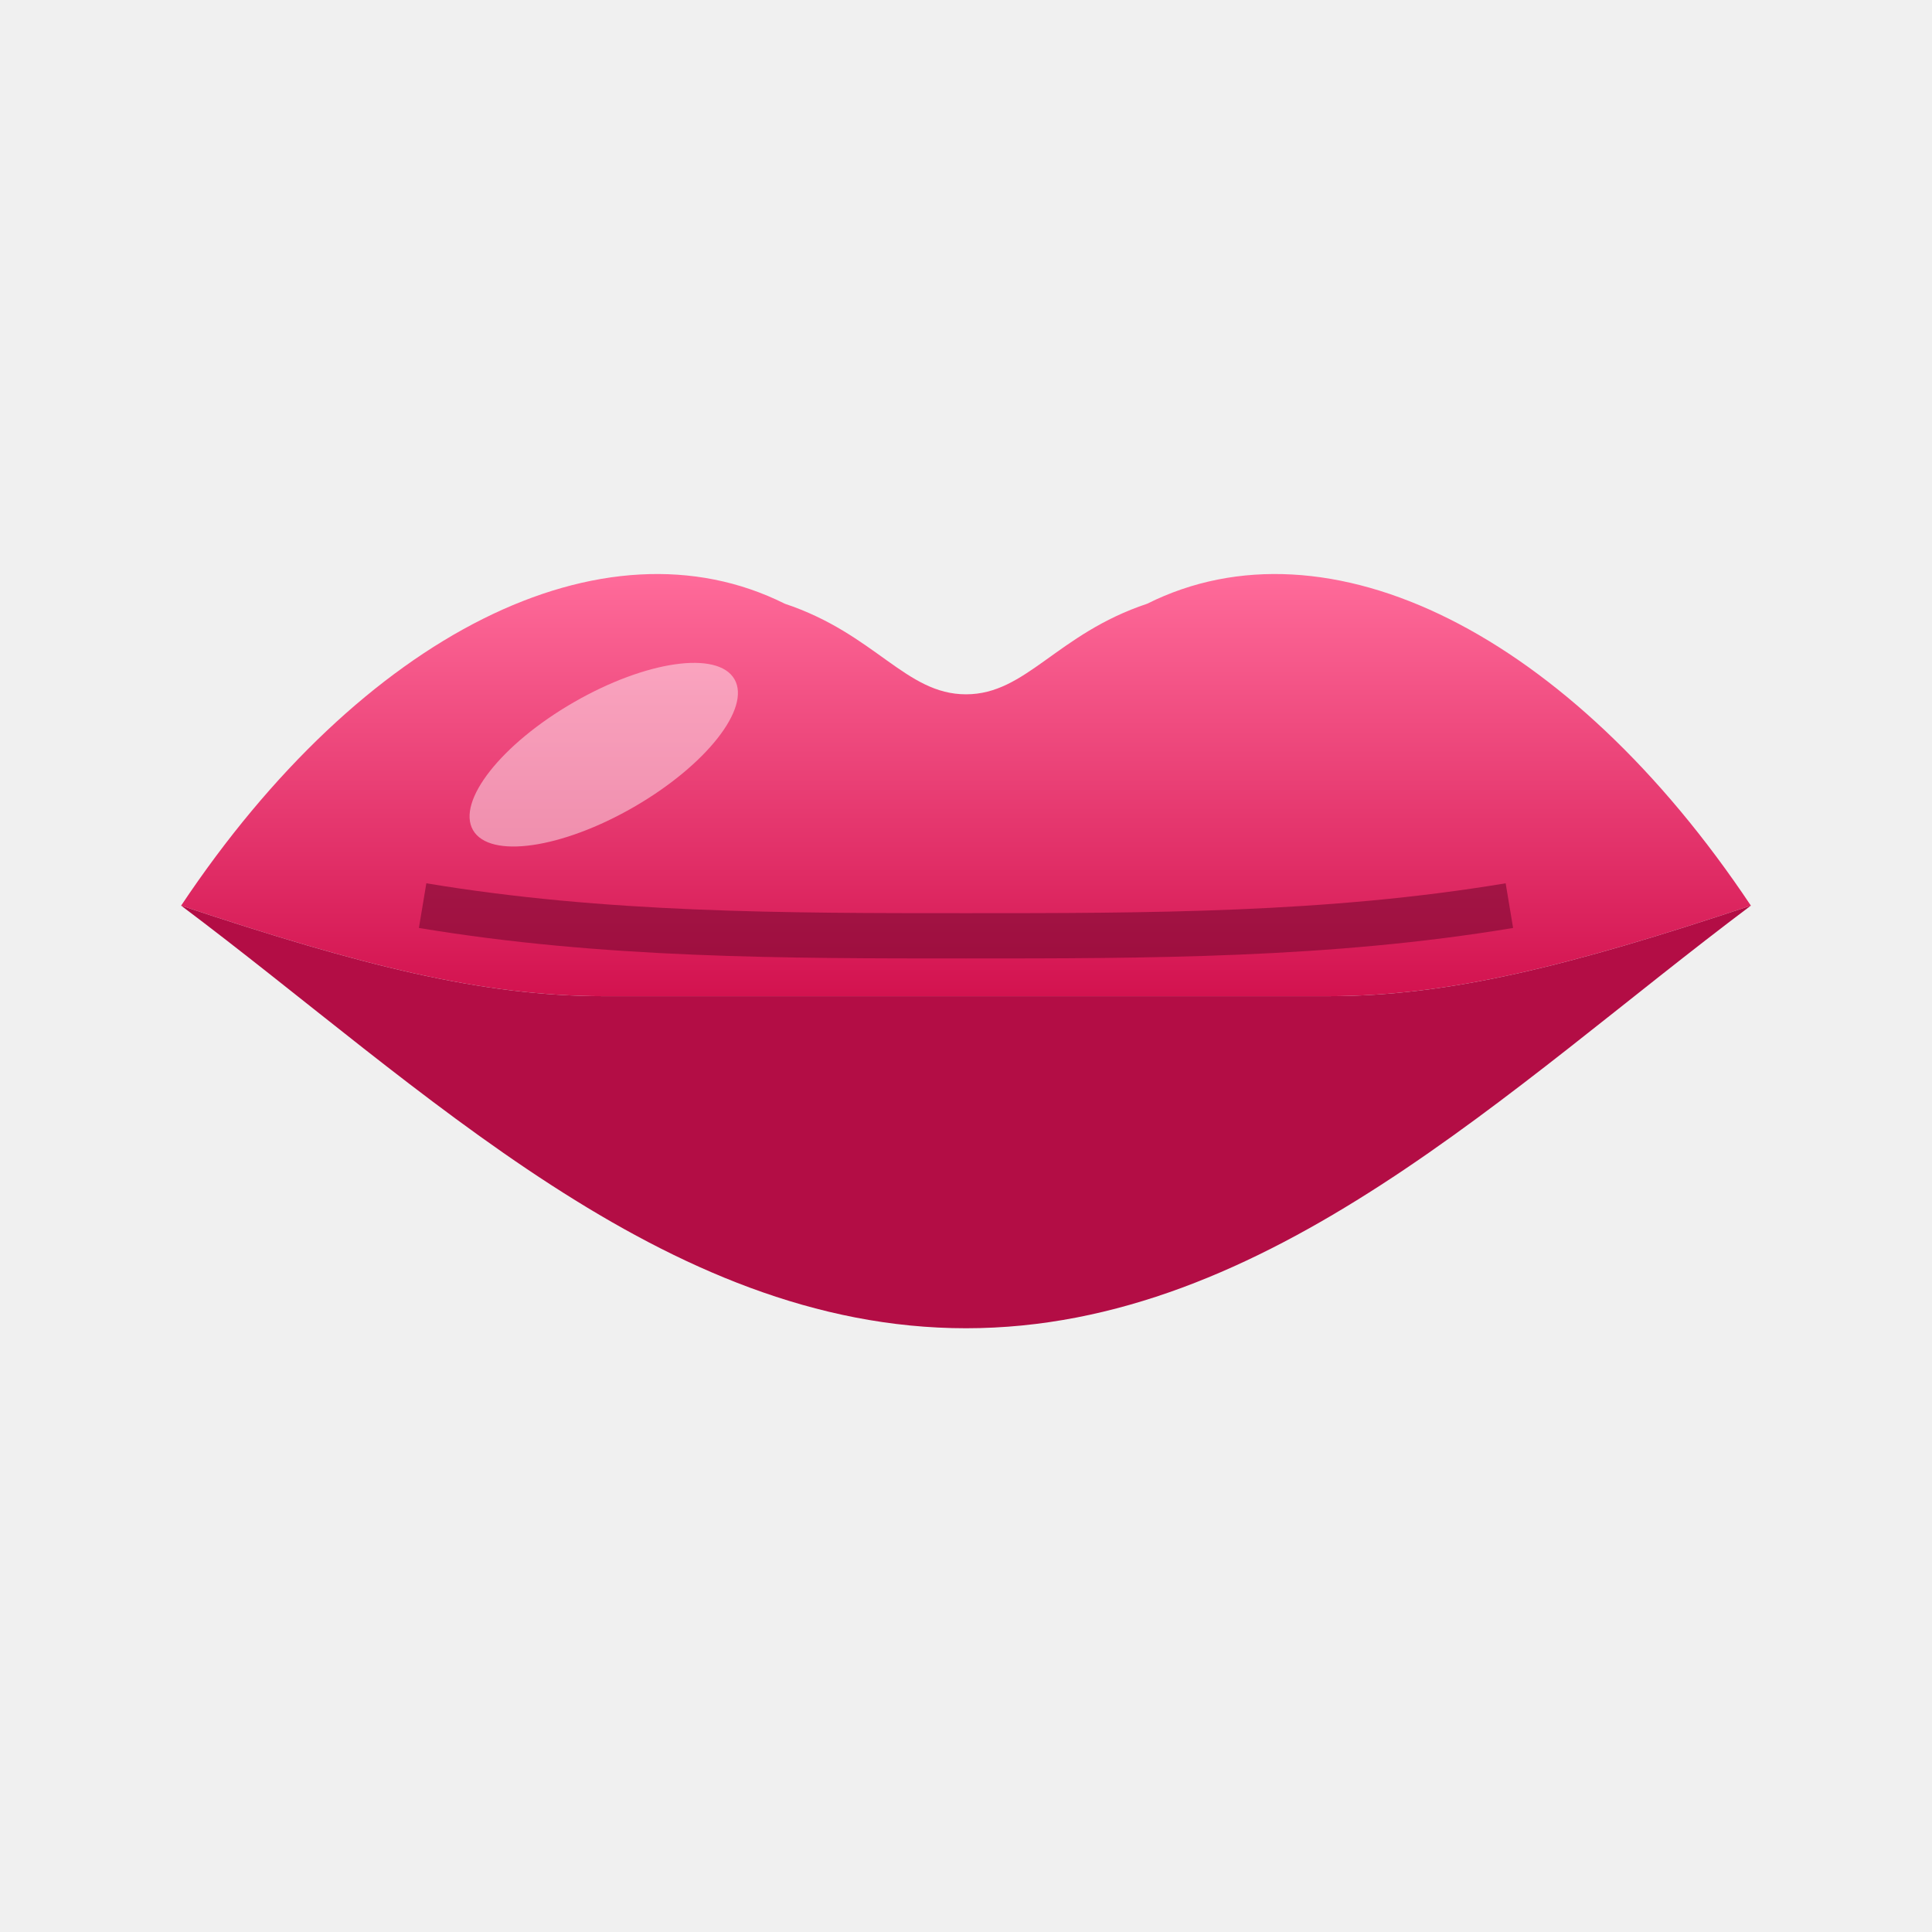
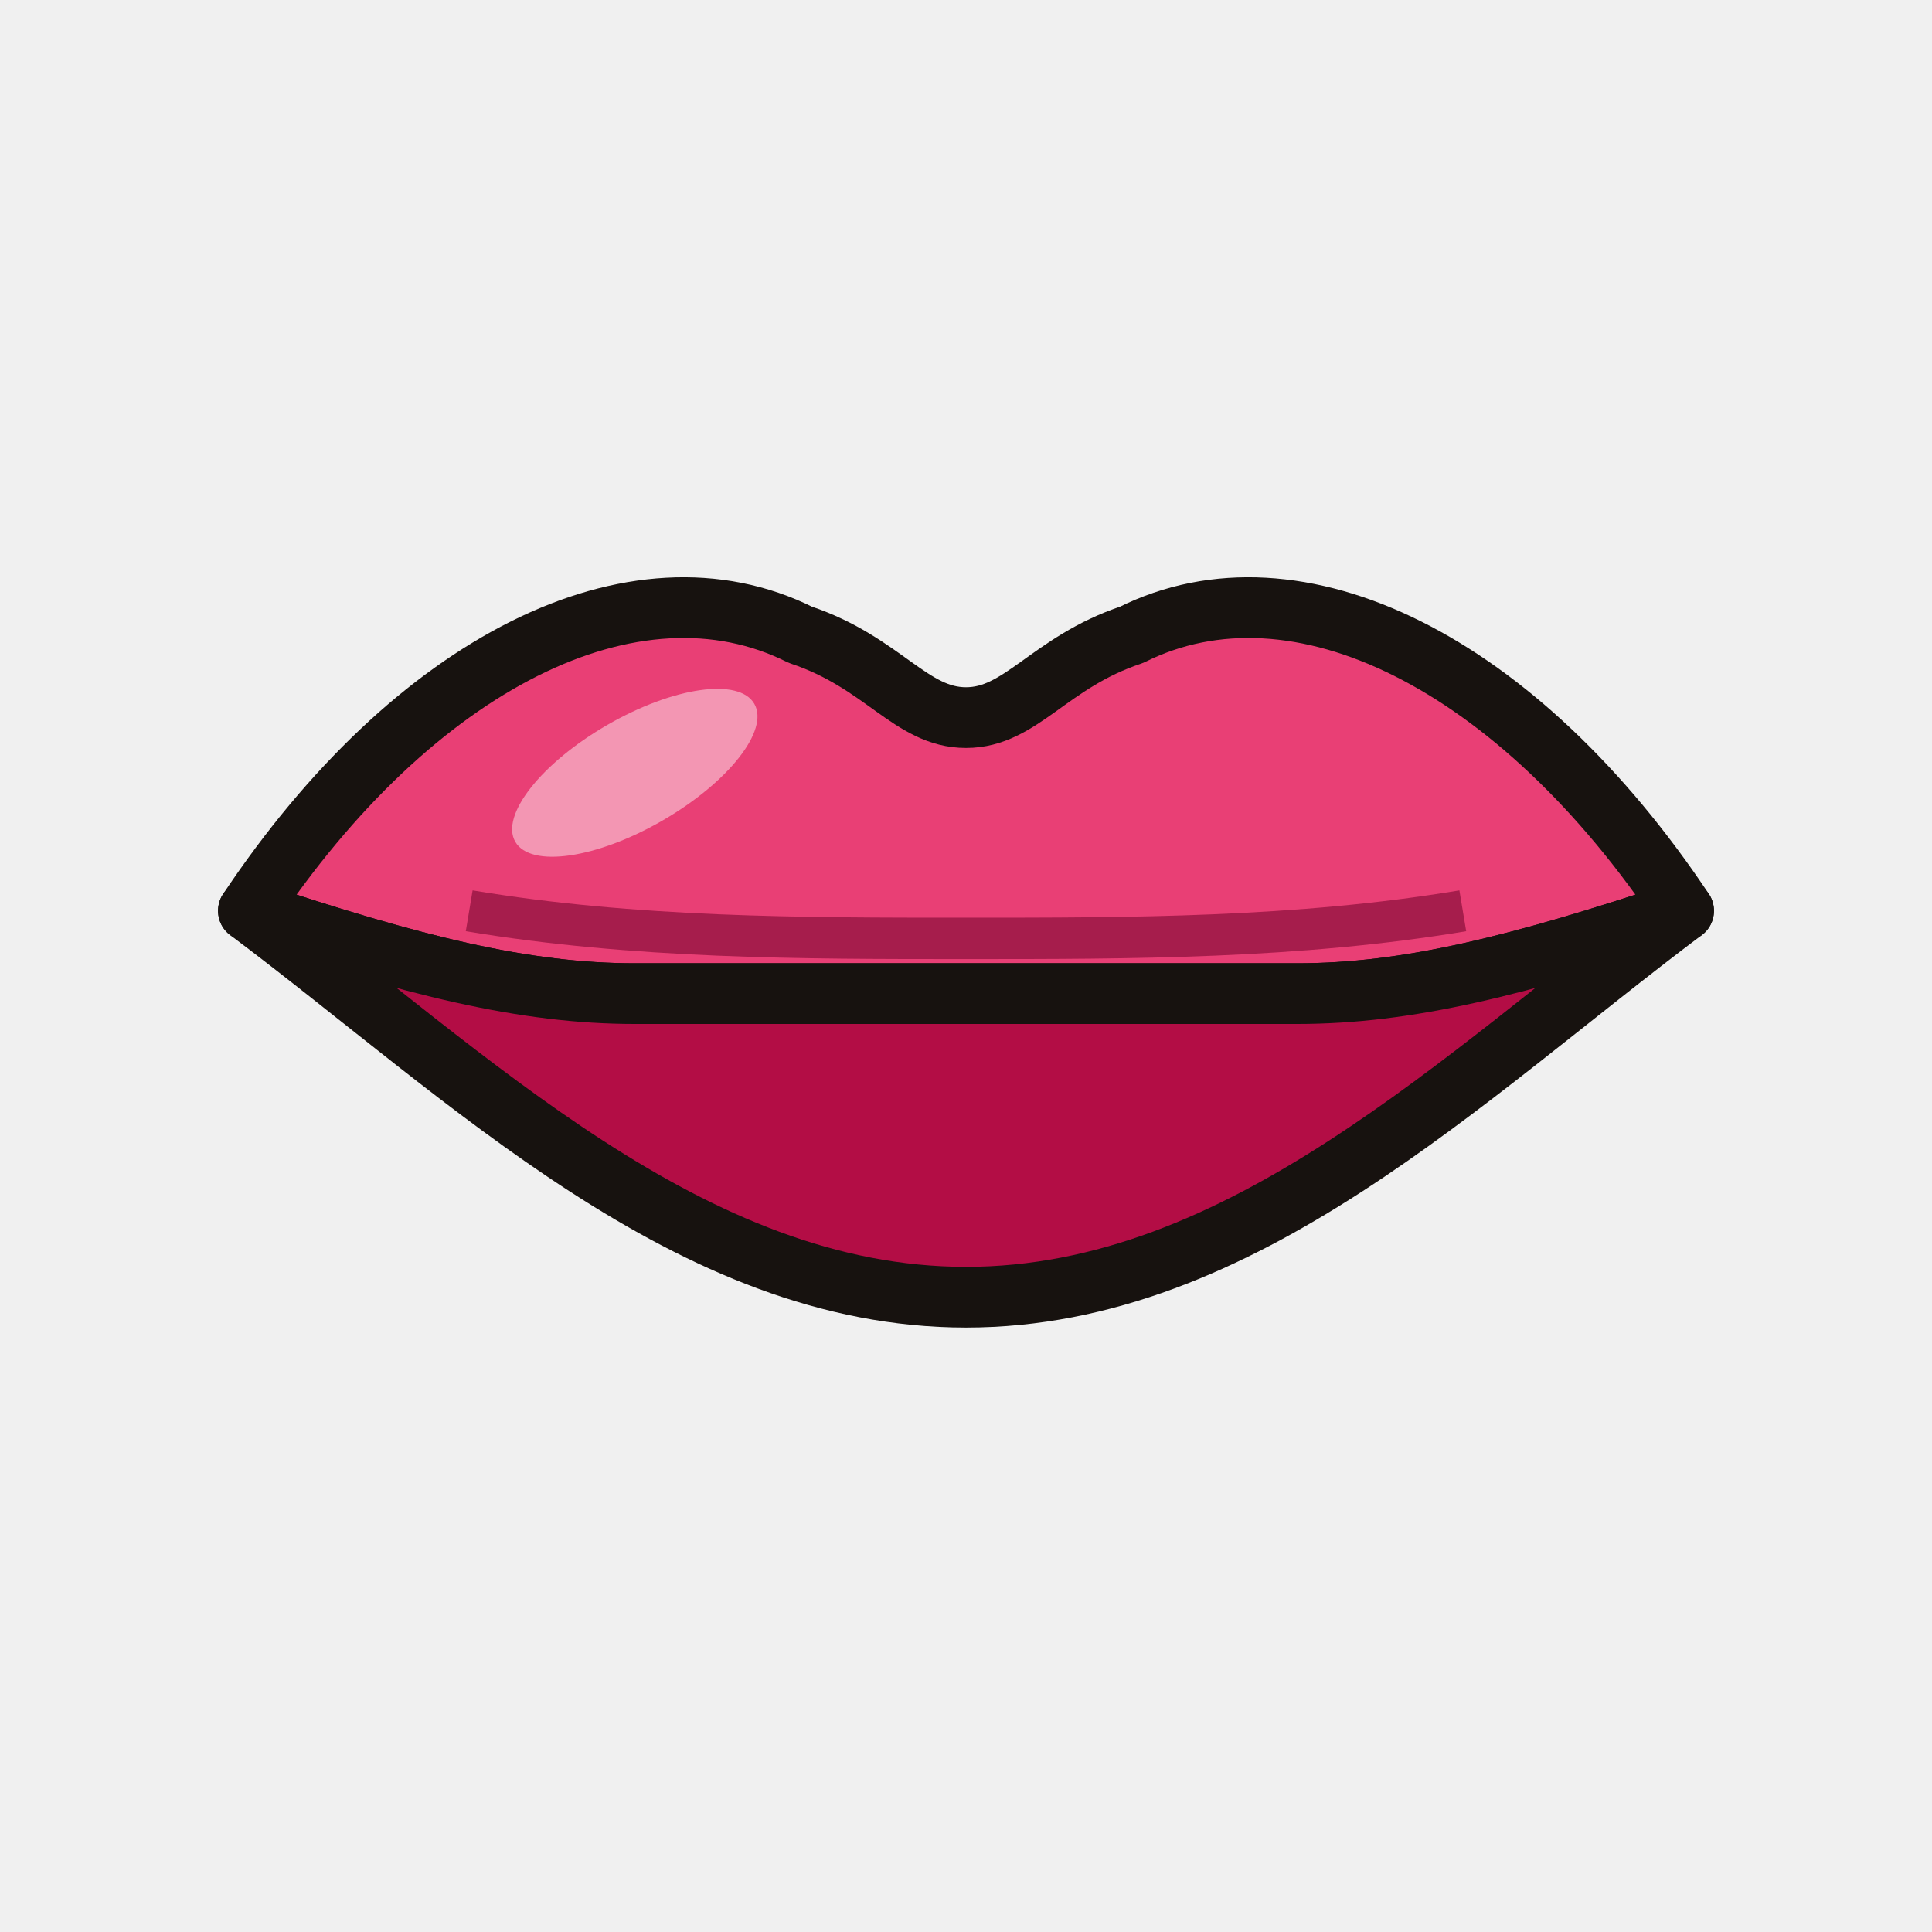
- <svg xmlns="http://www.w3.org/2000/svg" viewBox="0 0 64 64">
-   <defs>
-     <linearGradient id="ki_g" x1="0" y1="0" x2="0" y2="1">
-       <stop offset="0" stop-color="#FF6B9A" />
-       <stop offset="1" stop-color="#D3124F" />
-     </linearGradient>
-   </defs>
-   <path d="M6 30c6-9 14-13 20-10 3 1 4 3 6 3s3-2 6-3c6-3 14 1 20 10-6 2-10 3-14 3H20c-4 0-8-1-14-3z" fill="url(#ki_g)" />
-   <path d="M6 30c8 6 16 14 26 14s18-8 26-14c-6 2-10 3-14 3H20c-4 0-8-1-14-3z" fill="#B30D45" />
+ <svg xmlns="http://www.w3.org/2000/svg" viewBox="-3 -3 70 70">
+   <path d="M6 30c6-9 14-13 20-10 3 1 4 3 6 3s3-2 6-3c6-3 14 1 20 10-6 2-10 3-14 3H20c-4 0-8-1-14-3z" fill="#E93F75" stroke="#17120F" stroke-width="2.2" stroke-linejoin="round" />
+   <path d="M6 30c8 6 16 14 26 14s18-8 26-14c-6 2-10 3-14 3H20c-4 0-8-1-14-3z" fill="#B30D45" stroke="#17120F" stroke-width="2.2" stroke-linejoin="round" />
  <path d="M14 30c6 1 12 1 18 1s12 0 18-1" stroke="#7A0730" stroke-width="1.5" fill="none" opacity=".6" />
  <ellipse cx="20" cy="25" rx="5" ry="2" fill="#fff" opacity=".45" transform="rotate(-30 20 25)" />
</svg>
